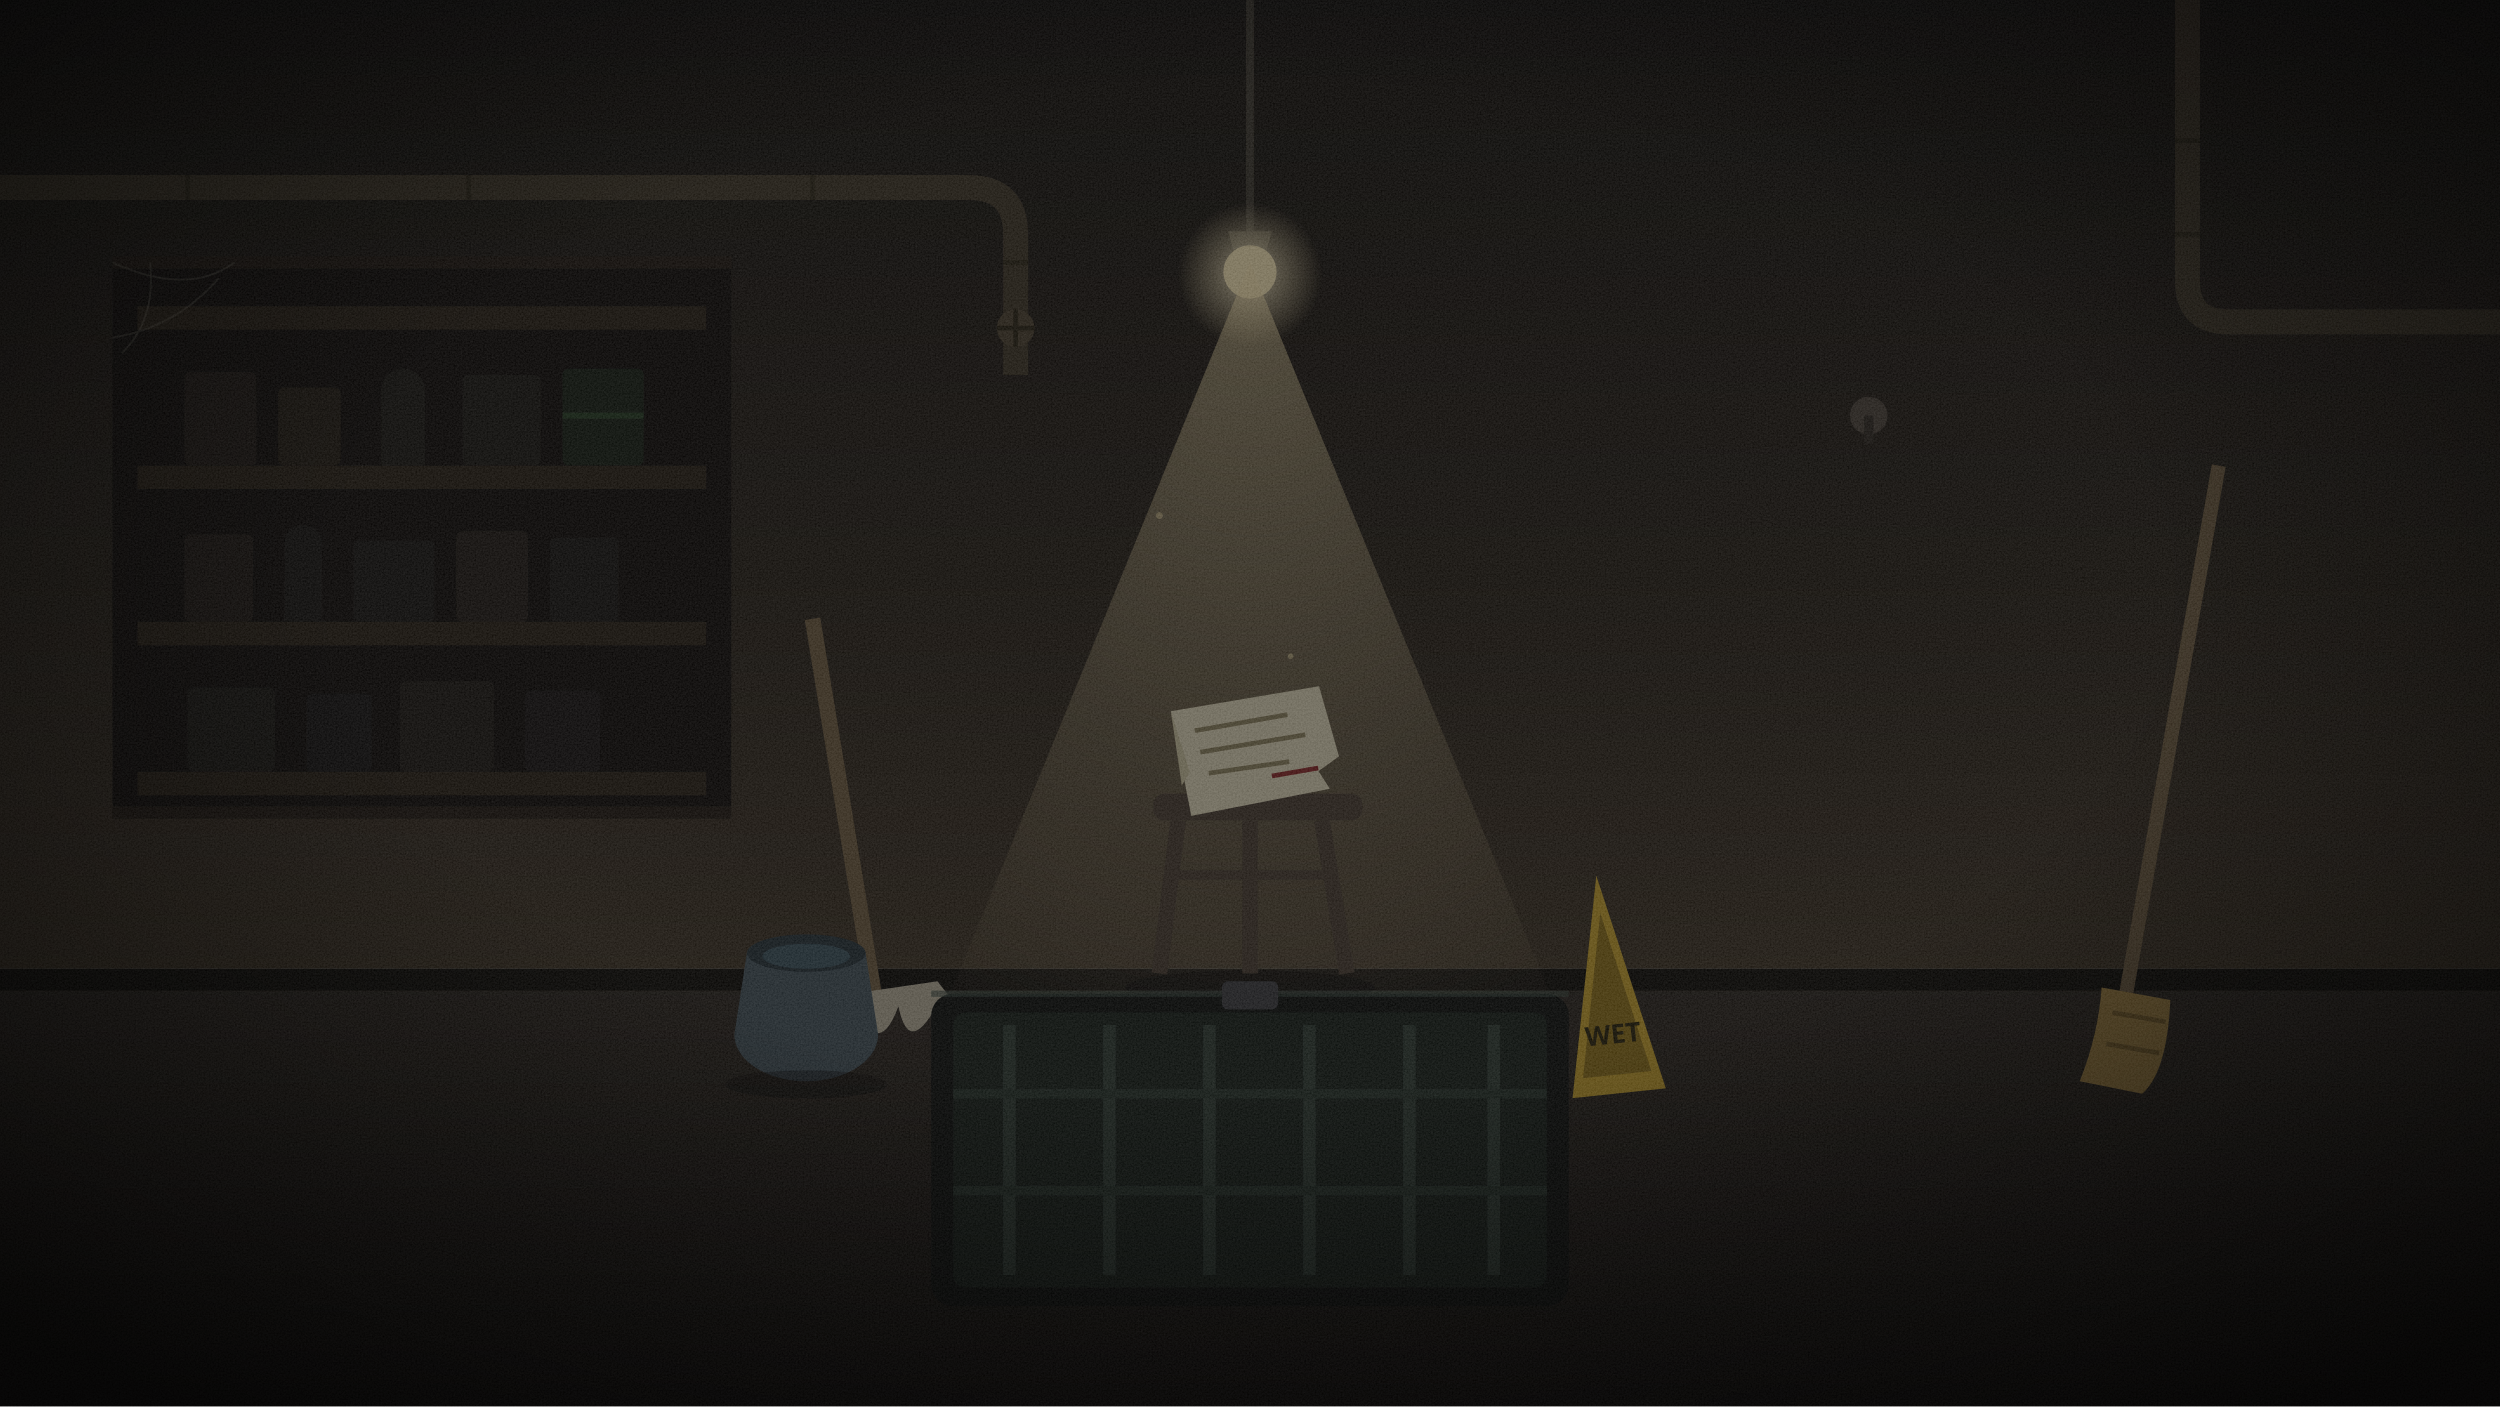
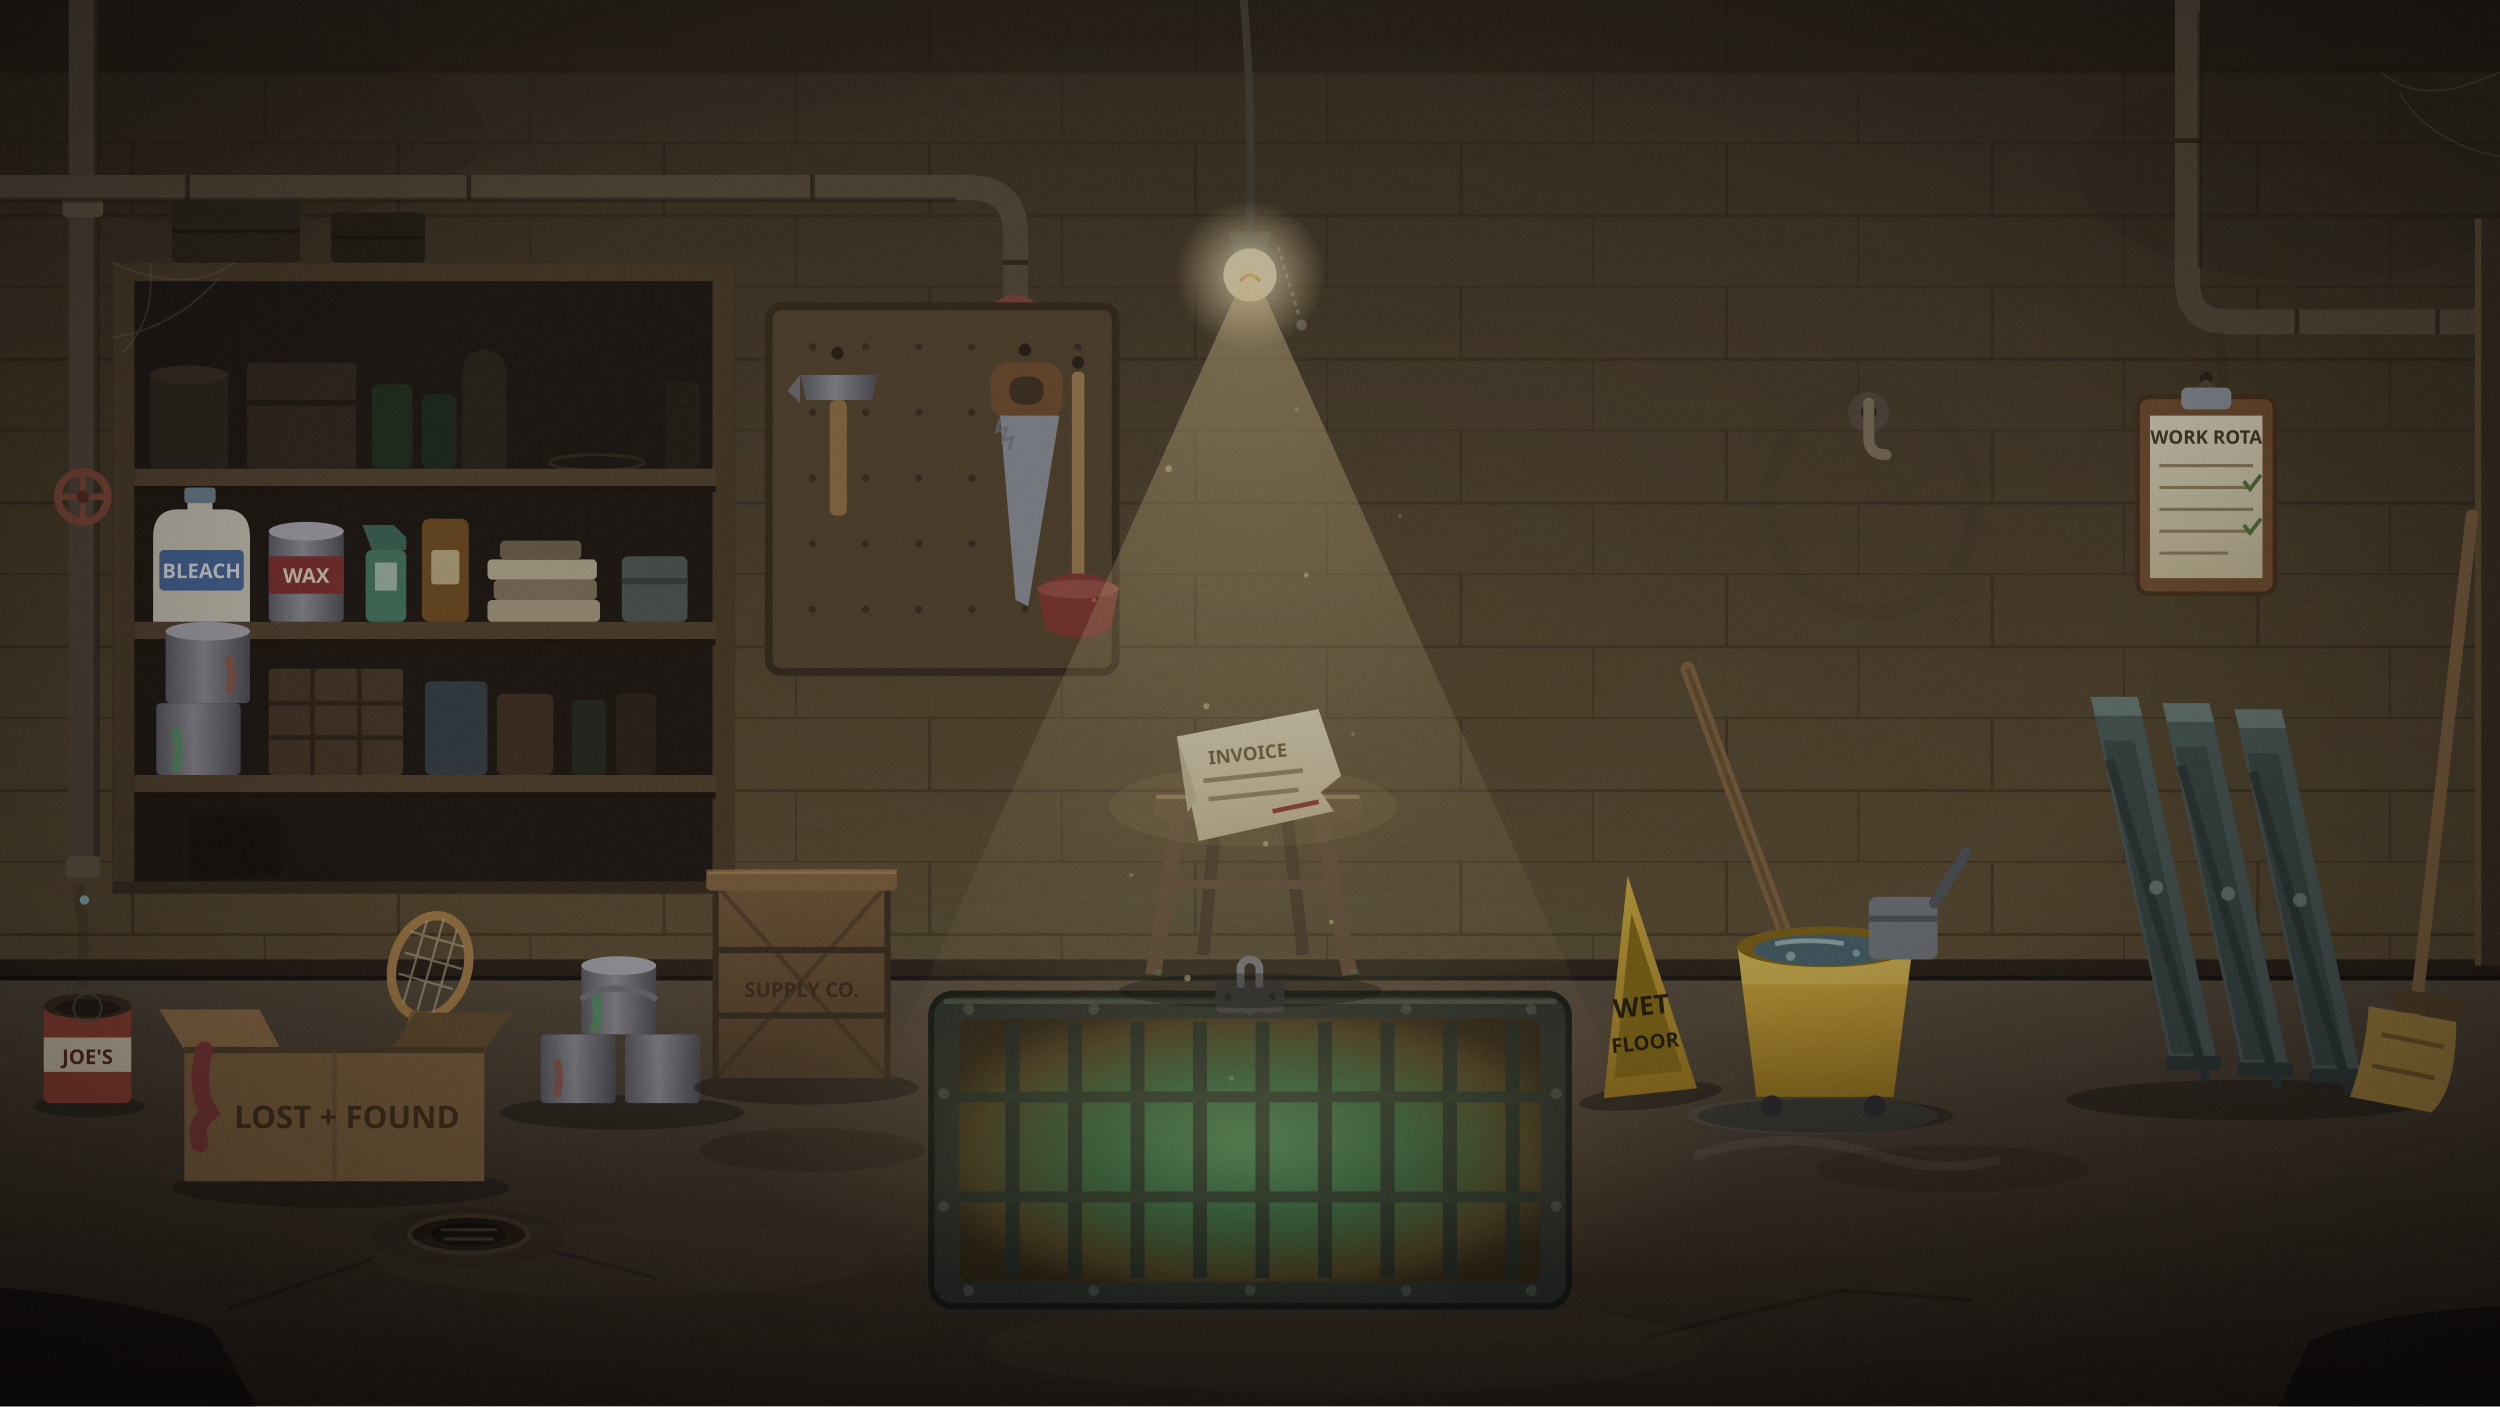
<svg xmlns="http://www.w3.org/2000/svg" width="1600" height="900" viewBox="0 0 1600 900">
  <defs>
-     <linearGradient id="cwall" x1="0" y1="0" x2="0" y2="1">
-       <stop offset="0%" stop-color="#100d0a" />
-       <stop offset="60%" stop-color="#241d15" />
-       <stop offset="100%" stop-color="#3b3022" />
-     </linearGradient>
-     <linearGradient id="cfloor" x1="0" y1="0" x2="0" y2="1">
-       <stop offset="0%" stop-color="#2b241d" />
-       <stop offset="100%" stop-color="#0f0b08" />
-     </linearGradient>
-     <radialGradient id="bulbglow" cx="50%" cy="0%" r="75%">
-       <stop offset="0%" stop-color="#ffe9b0" stop-opacity="0.55" />
-       <stop offset="100%" stop-color="#ffe9b0" stop-opacity="0" />
-     </radialGradient>
-     <radialGradient id="bulbcore" cx="50%" cy="50%" r="50%">
+     <linearGradient id="jcwall" x1="0" y1="0" x2="0" y2="1">
+       <stop offset="0%" stop-color="#2e251b" />
+       <stop offset="55%" stop-color="#453723" />
+       <stop offset="100%" stop-color="#5b4a2f" />
+     </linearGradient>
+     <linearGradient id="jcfloor" x1="0" y1="0" x2="0" y2="1">
+       <stop offset="0%" stop-color="#57493a" />
+       <stop offset="55%" stop-color="#382d21" />
+       <stop offset="100%" stop-color="#211913" />
+     </linearGradient>
+     <radialGradient id="jcamb" cx="50%" cy="40%" r="65%">
+       <stop offset="0%" stop-color="#ffdf9e" stop-opacity="0.12" />
+       <stop offset="100%" stop-color="#ffdf9e" stop-opacity="0" />
+     </radialGradient>
+     <radialGradient id="jccone" cx="50%" cy="0%" r="80%">
+       <stop offset="0%" stop-color="#ffe6a8" stop-opacity="0.5" />
+       <stop offset="55%" stop-color="#ffe6a8" stop-opacity="0.16" />
+       <stop offset="100%" stop-color="#ffe6a8" stop-opacity="0" />
+     </radialGradient>
+     <radialGradient id="jcbulbcore" cx="50%" cy="50%" r="50%">
      <stop offset="0%" stop-color="#fff3cf" stop-opacity="0.95" />
      <stop offset="100%" stop-color="#ffe9b0" stop-opacity="0" />
    </radialGradient>
-     <radialGradient id="vign3" cx="50%" cy="42%" r="72%">
-       <stop offset="50%" stop-color="#000" stop-opacity="0" />
-       <stop offset="100%" stop-color="#000" stop-opacity="0.7" />
-     </radialGradient>
-     <filter id="grain3">
+     <radialGradient id="jcpool" cx="50%" cy="50%" r="50%">
+       <stop offset="0%" stop-color="#ffd98a" stop-opacity="0.22" />
+       <stop offset="100%" stop-color="#ffd98a" stop-opacity="0" />
+     </radialGradient>
+     <radialGradient id="jcseep" cx="50%" cy="50%" r="60%">
+       <stop offset="0%" stop-color="#5ec87c" />
+       <stop offset="45%" stop-color="#3d8f52" />
+       <stop offset="80%" stop-color="#6a5424" />
+       <stop offset="100%" stop-color="#3a2c14" />
+     </radialGradient>
+     <radialGradient id="jcgglow" cx="50%" cy="50%" r="55%">
+       <stop offset="0%" stop-color="#4ade80" stop-opacity="0.16" />
+       <stop offset="100%" stop-color="#4ade80" stop-opacity="0" />
+     </radialGradient>
+     <radialGradient id="jcvig" cx="50%" cy="42%" r="74%">
+       <stop offset="48%" stop-color="#000" stop-opacity="0" />
+       <stop offset="100%" stop-color="#000" stop-opacity="0.42" />
+     </radialGradient>
+     <linearGradient id="jcmetal" x1="0" y1="0" x2="1" y2="0">
+       <stop offset="0%" stop-color="#63636b" />
+       <stop offset="45%" stop-color="#9d9da6" />
+       <stop offset="100%" stop-color="#54545b" />
+     </linearGradient>
+     <linearGradient id="jcwood" x1="0" y1="0" x2="0" y2="1">
+       <stop offset="0%" stop-color="#7d5f3a" />
+       <stop offset="100%" stop-color="#57412a" />
+     </linearGradient>
+     <linearGradient id="jcyel" x1="0" y1="0" x2="0" y2="1">
+       <stop offset="0%" stop-color="#e5bc42" />
+       <stop offset="100%" stop-color="#a67e1e" />
+     </linearGradient>
+     <linearGradient id="jcpaper" x1="0" y1="0" x2="0" y2="1">
+       <stop offset="0%" stop-color="#f4ecd2" />
+       <stop offset="100%" stop-color="#d8cba4" />
+     </linearGradient>
+     <pattern id="jcpeg" width="34" height="42" patternUnits="userSpaceOnUse">
+       <circle cx="10" cy="12" r="2.4" fill="#2c2115" />
+     </pattern>
+     <pattern id="jcblock" width="170" height="92" patternUnits="userSpaceOnUse">
+       <path d="M0 46 H170 M0 92 H170 M85 0 V46 M170 46 V92" stroke="#191007" stroke-width="2" fill="none" />
+     </pattern>
+     <g id="jcchair">
+       <path d="M0 0 l30 0 l52 238 l-30 0 Z" fill="#4e605d" />
+       <path d="M8 28 l20 0 l44 200 l-20 0 Z" fill="#3c4c4a" />
+       <path d="M12 40 L74 246" stroke="#2e3b39" stroke-width="6" />
+       <rect x="48" y="230" width="36" height="9" rx="3" fill="#2e3b39" />
+       <circle cx="42" cy="122" r="4.5" fill="#71847f" />
+       <path d="M0 0 l30 0 l3 12 l-30 0 Z" fill="#71847f" />
+     </g>
+     <filter id="jcgrain">
      <feTurbulence type="fractalNoise" baseFrequency="0.9" numOctaves="2" stitchTiles="stitch" />
      <feColorMatrix type="saturate" values="0" />
      <feComponentTransfer>
-         <feFuncA type="linear" slope="0.06" />
+         <feFuncA type="linear" slope="0.05" />
      </feComponentTransfer>
      <feComposite operator="over" in2="SourceGraphic" />
    </filter>
  </defs>
-   <rect width="1600" height="620" fill="url(#cwall)" />
-   <rect y="620" width="1600" height="280" fill="url(#cfloor)" />
-   <path d="M0 620 H1600 V634 H0 Z" fill="#090603" />
-   <g stroke="#3f3526" stroke-width="16" fill="none" opacity="0.9">
+   <rect width="1600" height="620" fill="url(#jcwall)" />
+   <rect width="1600" height="620" fill="url(#jcblock)" opacity="0.4" />
+   <rect width="1600" height="46" fill="#1a130c" opacity="0.6" />
+   <ellipse cx="140" cy="84" rx="170" ry="60" fill="#120c06" opacity="0.16" />
+   <ellipse cx="1480" cy="110" rx="150" ry="70" fill="#120c06" opacity="0.14" />
+   <rect y="620" width="1600" height="280" fill="url(#jcfloor)" />
+   <rect y="614" width="1600" height="12" fill="#221810" />
+   <path d="M0 626 H1600" stroke="#0c0805" stroke-width="3" />
+   <rect width="1600" height="900" fill="url(#jcamb)" />
+   <ellipse cx="300" cy="792" rx="62" ry="19" fill="#171009" opacity="0.22" />
+   <ellipse cx="300" cy="790" rx="38" ry="12" fill="#1c140c" stroke="#43382a" stroke-width="3" />
+   <ellipse cx="300" cy="790" rx="24" ry="7.5" fill="#0c0805" />
+   <path d="M282 787 h36 M284 793 h32" stroke="#43382a" stroke-width="2" />
+   <path d="M238 806 L146 838 M352 800 L420 818 M1052 856 L1178 826 L1262 832" stroke="#14100a" stroke-width="2.5" opacity="0.5" fill="none" />
+   <ellipse cx="520" cy="736" rx="72" ry="14" fill="#120c06" opacity="0.25" />
+   <ellipse cx="1250" cy="748" rx="88" ry="15" fill="#120c06" opacity="0.2" />
+   <ellipse cx="860" cy="862" rx="230" ry="30" fill="#8a7a5c" opacity="0.07" />
+   <ellipse cx="400" cy="806" rx="160" ry="24" fill="#8a7a5c" opacity="0.06" />
+   <path d="M53 0 V548" stroke="#55483a" stroke-width="18" />
+   <path d="M62 0 V548" stroke="#2c2214" stroke-width="4" opacity="0.6" />
+   <rect x="40" y="126" width="26" height="13" rx="3" fill="#6a5b48" />
+   <rect x="42" y="548" width="22" height="14" rx="3" fill="#6a5b48" />
+   <circle cx="53" cy="318" r="16" fill="none" stroke="#8a4a3a" stroke-width="5" />
+   <path d="M37 318 h32 M53 302 v32" stroke="#8a4a3a" stroke-width="4" />
+   <circle cx="53" cy="318" r="4" fill="#5c2c22" />
+   <path d="M50 566 q6 40 2 66" stroke="#1f1409" stroke-width="7" opacity="0.18" fill="none" />
+   <circle cx="54" cy="576" r="3" fill="#9fd4e8" opacity="0.85">
+     <animate attributeName="cy" values="576;636;636" dur="1.7s" repeatCount="indefinite" />
+     <animate attributeName="opacity" values="0;0.85;0" dur="1.7s" repeatCount="indefinite" />
+   </circle>
+   <ellipse cx="57" cy="708" rx="36" ry="7" fill="#000" opacity="0.35" />
+   <rect x="28" y="644" width="56" height="62" rx="4" fill="#a04434" />
+   <rect x="28" y="664" width="56" height="22" fill="#e8dcc0" />
+   <text x="56" y="681" font-family="Trebuchet MS" font-size="13" font-weight="bold" fill="#5c2a1e" text-anchor="middle">JOE'S</text>
+   <ellipse cx="56" cy="644" rx="28" ry="8" fill="#3a2a1c" />
+   <ellipse cx="56" cy="645" rx="21" ry="5.5" fill="#241812" />
+   <circle cx="56" cy="645" r="9" fill="none" stroke="#4a5a52" stroke-width="1.5" opacity="0.7" />
+   <g stroke="#5c4e3c" stroke-width="16" fill="none">
    <path d="M0 120 H620 q30 0 30 30 V240" />
    <path d="M1400 0 V180 q0 26 26 26 H1600" />
  </g>
-   <g stroke="#26200f" stroke-width="3" fill="none" opacity="0.8">
-     <path d="M120 112 v16 M300 112 v16 M520 112 v16 M642 168 h16 M1392 90 h16 M1392 150 h16" />
-   </g>
-   <circle cx="650" cy="210" r="12" fill="#4a3f2c" />
-   <path d="M638 210 h24 M650 198 v24" stroke="#26200f" stroke-width="3" />
-   <path d="M800 0 V148" stroke="#3a352c" stroke-width="5" />
-   <path d="M786 148 h28 l-4 14 h-20 Z" fill="#4a4436" />
-   <circle cx="800" cy="176" r="46" fill="url(#bulbcore)" />
-   <circle cx="800" cy="174" r="17" fill="#ffedbb" />
-   <path d="M800 168 L500 900 L1100 900 Z" fill="url(#bulbglow)" />
-   <g fill="#ffe9b0" opacity="0.5">
-     <circle cx="742" cy="330" r="2.2" />
-     <circle cx="826" cy="420" r="1.8" />
-     <circle cx="778" cy="520" r="2" />
-     <circle cx="860" cy="610" r="1.7" />
-     <circle cx="742" cy="680" r="2.1" />
-   </g>
-   <rect x="72" y="168" width="396" height="352" rx="6" fill="#0a0705" />
-   <path d="M72 168 h396 M72 520 h396" stroke="#1c150d" stroke-width="8" />
-   <g fill="#261d12">
-     <rect x="88" y="196" width="364" height="15" />
-     <rect x="88" y="298" width="364" height="15" />
-     <rect x="88" y="398" width="364" height="15" />
-     <rect x="88" y="494" width="364" height="15" />
-   </g>
-   <g opacity="0.85">
-     <rect x="118" y="238" width="46" height="60" rx="4" fill="#1e1810" />
-     <rect x="178" y="248" width="40" height="50" rx="4" fill="#231b10" />
-     <path d="M244 250 a14 14 0 0 1 28 0 v48 h-28 Z" fill="#191510" />
-     <rect x="296" y="240" width="50" height="58" rx="4" fill="#1a1611" />
-     <rect x="360" y="236" width="52" height="62" rx="4" fill="#141d12" />
-     <path d="M360 266 h52" stroke="#3f6e3a" stroke-width="4" opacity="0.45" />
-     <rect x="118" y="342" width="44" height="56" rx="4" fill="#1e1810" />
-     <path d="M182 348 a12 12 0 0 1 24 0 v50 h-24 Z" fill="#161310" />
-     <rect x="226" y="346" width="52" height="52" rx="4" fill="#171310" />
-     <rect x="292" y="340" width="46" height="58" rx="4" fill="#201a13" />
-     <rect x="352" y="344" width="44" height="54" rx="4" fill="#181410" />
-     <rect x="120" y="440" width="56" height="54" rx="4" fill="#1a1512" />
-     <rect x="196" y="444" width="42" height="50" rx="4" fill="#141110" />
-     <rect x="256" y="436" width="60" height="58" rx="4" fill="#1c1712" />
-     <rect x="336" y="442" width="48" height="52" rx="4" fill="#151210" />
-   </g>
-   <g stroke="#8f8a7c" stroke-width="1.2" opacity="0.3" fill="none">
-     <path d="M72 168 Q120 190 150 168 M72 216 Q112 210 140 178" />
-     <path d="M96 168 Q100 205 78 226" />
-   </g>
-   <path d="M520 396 L560 640" stroke="#6e5a3d" stroke-width="10" />
-   <path d="M545 636 q16 46 30 8 q6 30 22 4 q8 26 20 2 L600 628 Z" fill="#b8b09a" />
-   <path d="M470 662 a46 30 0 0 0 92 0 l-8 -52 h-76 Z" fill="#42525c" />
-   <ellipse cx="516" cy="610" rx="38" ry="12" fill="#243038" />
-   <ellipse cx="516" cy="612" rx="28" ry="8" fill="#39525e" />
-   <ellipse cx="516" cy="694" rx="52" ry="9" fill="#000" opacity="0.4" />
-   <g transform="rotate(-6 1030 640)">
-     <path d="M1000 700 L1030 560 L1060 700 Z" fill="#c9a227" />
-     <path d="M1008 688 L1030 584 L1052 688 Z" fill="#8f6f14" />
-     <text x="1030" y="668" font-family="Trebuchet MS" font-size="17" font-weight="bold" fill="#241c04" text-anchor="middle" transform="rotate(0)">WET</text>
-   </g>
-   <circle cx="1196" cy="266" r="12" fill="#4a4038" />
-   <path d="M1196 266 v18" stroke="#2c251e" stroke-width="6" />
-   <ellipse cx="800" cy="632" rx="80" ry="11" fill="#000" opacity="0.4" />
-   <rect x="738" y="508" width="134" height="17" rx="7" fill="#463a2e" />
-   <path d="M754 525 l-12 98 M846 525 l16 98 M800 525 v98" stroke="#463a2e" stroke-width="10" />
-   <path d="M746 560 h108" stroke="#463a2e" stroke-width="6" />
-   <g transform="rotate(-6 800 478)">
-     <path d="M752 450 l96 -6 l8 46 l-14 8 l6 12 l-90 8 Z" fill="#e5dcbc" />
-     <path d="M752 450 l8 40 l-6 8" fill="#cfc5a0" />
-     <path d="M766 464 l60 -4 M768 478 l68 -4 M772 492 l52 -2" stroke="#8f825e" stroke-width="3" />
-     <path d="M812 498 l30 -2" stroke="#8c2424" stroke-width="3" />
-   </g>
-   <path d="M1420 298 L1360 640" stroke="#6e5a3d" stroke-width="9" />
-   <path d="M1345 632 l44 8 q-2 46 -18 60 l-40 -8 q12 -30 14 -60" fill="#a8853f" />
-   <path d="M1352 648 l34 6 M1348 668 l34 6" stroke="#7c5f26" stroke-width="3" />
-   <rect x="596" y="636" width="408" height="200" rx="14" fill="#080b09" />
-   <rect x="610" y="648" width="380" height="176" rx="8" fill="#141c16" />
-   <g stroke="#2c3a31" stroke-width="8">
-     <path d="M646 656 v160 M710 656 v160 M774 656 v160 M838 656 v160 M902 656 v160 M956 656 v160" />
-   </g>
-   <path d="M610 700 h380 M610 762 h380" stroke="#243029" stroke-width="6" />
-   <path d="M596 636 h408" stroke="#39493f" stroke-width="4" opacity="0.6" />
-   <rect x="782" y="628" width="36" height="18" rx="4" fill="#39393f" />
-   <rect width="1600" height="900" filter="url(#grain3)" opacity="0.55" />
-   <rect width="1600" height="900" fill="url(#vign3)" />
+   <g stroke="#2c2214" stroke-width="3" fill="none" opacity="0.8">
+     <path d="M120 112 v16 M300 112 v16 M520 112 v16 M642 168 h16 M1392 90 h16 M1470 198 v16 M1560 198 v16" />
+   </g>
+   <path d="M0 128 H612 M1408 8 V172" stroke="#241b0f" stroke-width="3" opacity="0.55" fill="none" />
+   <rect x="636" y="240" width="28" height="14" rx="3" fill="#6a5b48" />
+   <circle cx="650" cy="206" r="15" fill="none" stroke="#8a4a3a" stroke-width="5" />
+   <path d="M635 206 h30 M650 191 v30" stroke="#8a4a3a" stroke-width="4" />
+   <circle cx="650" cy="206" r="4" fill="#5c2c22" />
+   <path d="M648 258 q4 60 -2 116" stroke="#1f1409" stroke-width="8" opacity="0.16" fill="none" />
+   <path d="M1420 212 q6 46 2 88" stroke="#1f1409" stroke-width="7" opacity="0.14" fill="none" />
+   <rect x="492" y="196" width="222" height="234" rx="8" fill="#5c4930" stroke="#3a2c1c" stroke-width="5" />
+   <rect x="498" y="202" width="210" height="222" rx="6" fill="url(#jcpeg)" opacity="0.6" />
+   <circle cx="536" cy="226" r="4" fill="#2c2115" />
+   <path d="M512 240 h50 l-4 16 h-42 Z" fill="url(#jcmetal)" />
+   <path d="M512 240 l-8 10 8 8" fill="#7a7a82" />
+   <rect x="531" y="256" width="11" height="74" rx="4" fill="#a07c48" />
+   <circle cx="656" cy="224" r="4" fill="#2c2115" />
+   <rect x="634" y="232" width="46" height="36" rx="11" fill="#7a5230" />
+   <rect x="646" y="241" width="22" height="18" rx="8" fill="#463424" />
+   <path d="M640 266 h38 l-20 122 l-8 -4 Z" fill="#9aa0a8" />
+   <path d="M640 268 l-2 8 6 -2 -2 8 6 -2 -2 8" stroke="#7a7f86" stroke-width="2" fill="none" opacity="0.8" />
+   <circle cx="690" cy="232" r="4" fill="#2c2115" />
+   <rect x="686" y="238" width="8" height="140" rx="3" fill="#b08a5a" />
+   <path d="M664 376 q26 -18 52 0 l-5 26 q-21 12 -42 0 Z" fill="#8f3b34" />
+   <ellipse cx="690" cy="377" rx="26" ry="6" fill="#a8524a" />
+   <ellipse cx="1198" cy="322" rx="66" ry="70" fill="none" stroke="#1c150c" stroke-width="10" opacity="0.08" />
+   <circle cx="1196" cy="264" r="13" fill="#5a4c3e" />
+   <circle cx="1196" cy="264" r="5" fill="#2c231a" />
+   <path d="M1196 258 v22 q0 11 11 11" stroke="#8a7a64" stroke-width="7" fill="none" stroke-linecap="round" />
+   <circle cx="1412" cy="242" r="4" fill="#2c2115" />
+   <path d="M1412 244 l-14 14 M1412 244 l14 14" stroke="#5a4c38" stroke-width="3" />
+   <rect x="1368" y="254" width="88" height="126" rx="7" fill="#7a5230" stroke="#4a3018" stroke-width="3" />
+   <rect x="1376" y="266" width="72" height="104" fill="url(#jcpaper)" />
+   <rect x="1396" y="248" width="32" height="14" rx="4" fill="#9aa0a8" />
+   <text x="1412" y="284" font-family="Trebuchet MS" font-size="12" font-weight="bold" fill="#4a3a20" text-anchor="middle">WORK ROTA</text>
+   <g stroke="#9a8b66" stroke-width="2">
+     <path d="M1382 298 h60 M1382 312 h60 M1382 326 h60 M1382 340 h60 M1382 354 h44" />
+   </g>
+   <path d="M1436 308 l4 5 7 -9 M1436 336 l4 5 7 -9" stroke="#5a7a3e" stroke-width="2.5" fill="none" />
+   <rect x="1584" y="140" width="16" height="478" fill="#3a2f1f" />
+   <rect x="1584" y="140" width="4" height="478" fill="#d9a95f" opacity="0.3" />
+   <rect x="72" y="168" width="398" height="400" rx="6" fill="#1d160f" />
+   <rect x="72" y="168" width="398" height="12" fill="#4e3d28" />
+   <rect x="72" y="180" width="14" height="388" fill="#4e3d28" />
+   <rect x="456" y="180" width="14" height="388" fill="#4e3d28" />
+   <rect x="110" y="128" width="82" height="40" rx="3" fill="#2c2318" />
+   <rect x="212" y="136" width="60" height="32" rx="3" fill="#251d13" />
+   <path d="M110 148 h82 M212 152 h60" stroke="#180f08" stroke-width="2" opacity="0.7" />
+   <rect x="96" y="240" width="50" height="60" rx="4" fill="#2c231a" />
+   <ellipse cx="121" cy="240" rx="25" ry="6" fill="#3a2e20" />
+   <rect x="158" y="232" width="70" height="68" rx="3" fill="#33281c" />
+   <path d="M158 258 h70" stroke="#22190f" stroke-width="4" />
+   <rect x="238" y="246" width="26" height="54" rx="5" fill="#20301e" />
+   <rect x="270" y="252" width="22" height="48" rx="5" fill="#1c2a20" />
+   <path d="M296 238 a14 14 0 0 1 28 0 v62 h-28 Z" fill="#2a2417" />
+   <ellipse cx="382" cy="296" rx="30" ry="5" fill="none" stroke="#6a5b41" stroke-width="2" opacity="0.28" />
+   <rect x="426" y="244" width="22" height="56" rx="4" fill="#241d14" />
+   <rect x="86" y="300" width="372" height="13" fill="#5a4630" />
+   <path d="M86 313 h372" stroke="#1c130a" stroke-width="4" />
+   <path d="M98 344 q0 -18 16 -18 h6 v-8 h16 v8 h8 q16 0 16 18 v54 h-62 Z" fill="#ded8c8" />
+   <rect x="118" y="312" width="20" height="10" rx="2" fill="#7a8ea0" />
+   <rect x="102" y="352" width="54" height="26" rx="3" fill="#4a6ea8" />
+   <text x="129" y="370" font-family="Trebuchet MS" font-size="13" font-weight="bold" fill="#f2f4f8" text-anchor="middle">BLEACH</text>
+   <rect x="172" y="340" width="48" height="58" rx="3" fill="url(#jcmetal)" />
+   <ellipse cx="196" cy="340" rx="24" ry="6" fill="#b8b8c0" />
+   <rect x="172" y="356" width="48" height="24" fill="#8a2f2f" />
+   <text x="196" y="373" font-family="Trebuchet MS" font-size="13" font-weight="bold" fill="#f4e6d0" text-anchor="middle">WAX</text>
+   <path d="M232 336 h20 l8 8 v8 h-22 Z" fill="#3f6e5a" />
+   <rect x="234" y="352" width="26" height="46" rx="4" fill="#4a8068" />
+   <path d="M240 360 h14 v18 h-14 Z" fill="#d8e4dc" opacity="0.7" />
+   <rect x="270" y="332" width="30" height="66" rx="5" fill="#7a5222" />
+   <rect x="276" y="352" width="18" height="22" rx="2" fill="#cbb98a" />
+   <g>
+     <rect x="312" y="384" width="72" height="14" rx="3" fill="#b9a98c" />
+     <rect x="316" y="371" width="66" height="13" rx="3" fill="#8f7f66" />
+     <rect x="312" y="358" width="70" height="13" rx="3" fill="#c9bda0" />
+     <rect x="320" y="346" width="52" height="12" rx="3" fill="#7a6a52" />
+   </g>
+   <rect x="398" y="356" width="42" height="42" rx="4" fill="#556058" />
+   <path d="M398 372 h42" stroke="#3c4640" stroke-width="4" />
+   <rect x="86" y="398" width="372" height="13" fill="#5a4630" />
+   <path d="M86 411 h372" stroke="#1c130a" stroke-width="4" />
+   <rect x="100" y="450" width="54" height="46" rx="3" fill="url(#jcmetal)" />
+   <rect x="106" y="404" width="54" height="46" rx="3" fill="url(#jcmetal)" />
+   <ellipse cx="133" cy="404" rx="27" ry="6" fill="#b8b8c0" />
+   <path d="M112 466 q4 16 0 28" stroke="#5aa06a" stroke-width="6" fill="none" opacity="0.8" />
+   <path d="M146 420 q4 14 0 24" stroke="#a05a4a" stroke-width="5" fill="none" opacity="0.8" />
+   <rect x="172" y="428" width="86" height="68" rx="3" fill="#4a3826" />
+   <path d="M172 450 h86 M172 472 h86 M200 428 v68 M230 428 v68" stroke="#312416" stroke-width="3" />
+   <rect x="272" y="436" width="40" height="60" rx="4" fill="#37424a" />
+   <rect x="318" y="444" width="36" height="52" rx="4" fill="#443122" />
+   <rect x="366" y="448" width="22" height="48" rx="4" fill="#242a20" />
+   <rect x="394" y="444" width="26" height="52" rx="4" fill="#2c2118" />
+   <rect x="86" y="496" width="372" height="13" fill="#5a4630" />
+   <path d="M86 509 h372" stroke="#1c130a" stroke-width="4" />
+   <rect x="120" y="522" width="60" height="40" rx="3" fill="#171008" />
+   <path d="M72 568 h398" stroke="#3a2c1c" stroke-width="8" />
+   <ellipse cx="218" cy="760" rx="108" ry="13" fill="#000" opacity="0.35" />
+   <g transform="rotate(16 272 630)">
+     <ellipse cx="272" cy="618" rx="24" ry="33" fill="none" stroke="#b98a4e" stroke-width="6" />
+     <path d="M254 600 h36 M254 614 h38 M254 628 h36 M262 590 v56 M272 586 v62 M282 590 v56" stroke="#d8cba4" stroke-width="1.5" opacity="0.6" />
+     <path d="M272 651 v34" stroke="#8a6636" stroke-width="8" stroke-linecap="round" />
+   </g>
+   <path d="M118 672 h192 v84 h-192 Z" fill="#8a6a42" />
+   <path d="M118 672 l-16 -26 h64 l14 26 Z" fill="#a0794b" />
+   <path d="M310 672 l18 -24 h-62 l-16 24 Z" fill="#6e522f" />
+   <path d="M118 672 h192" stroke="#57412a" stroke-width="4" />
+   <path d="M214 672 v84" stroke="#6e5334" stroke-width="3" opacity="0.6" />
+   <text x="222" y="722" font-family="Trebuchet MS" font-size="20" font-weight="bold" fill="#463218" text-anchor="middle">LOST + FOUND</text>
+   <path d="M131 672 q-7 24 3 40 q-10 8 -6 20" stroke="#8f3b3b" stroke-width="11" fill="none" stroke-linecap="round" />
+   <ellipse cx="398" cy="712" rx="78" ry="11" fill="#000" opacity="0.35" />
+   <rect x="346" y="662" width="48" height="44" rx="3" fill="url(#jcmetal)" />
+   <rect x="400" y="662" width="48" height="44" rx="3" fill="url(#jcmetal)" />
+   <rect x="372" y="618" width="48" height="44" rx="3" fill="url(#jcmetal)" />
+   <ellipse cx="396" cy="618" rx="24" ry="6" fill="#b8b8c0" />
+   <path d="M380 634 q5 14 0 26" stroke="#5aa06a" stroke-width="6" fill="none" opacity="0.85" />
+   <path d="M356 678 q4 12 0 24" stroke="#a05a4a" stroke-width="5" fill="none" opacity="0.8" />
+   <path d="M372 640 a26 12 0 0 1 48 0" stroke="#7a7f86" stroke-width="4" fill="none" />
+   <ellipse cx="516" cy="696" rx="72" ry="11" fill="#000" opacity="0.35" />
+   <rect x="458" y="566" width="110" height="124" fill="url(#jcwood)" />
+   <path d="M458 566 v124 M568 566 v124 M458 608 h110 M458 650 h110" stroke="#3f2f1c" stroke-width="4" />
+   <path d="M458 566 l110 124 M568 566 l-110 124" stroke="#3f2f1c" stroke-width="3" opacity="0.5" />
+   <rect x="452" y="558" width="122" height="12" rx="3" fill="#8a6a42" />
+   <path d="M452 558 h122" stroke="#d9b06a" stroke-width="3" opacity="0.5" />
+   <text x="513" y="638" font-family="Trebuchet MS" font-size="13" font-weight="bold" fill="#3a2a18" text-anchor="middle" opacity="0.85">SUPPLY CO.</text>
+   <rect x="596" y="636" width="408" height="200" rx="14" fill="#262b26" />
+   <rect x="596" y="636" width="408" height="200" rx="14" fill="none" stroke="#0e120e" stroke-width="4" />
+   <path d="M604 641 H996" stroke="#6a7a5e" stroke-width="3" opacity="0.5" />
+   <rect x="614" y="652" width="372" height="168" rx="6" fill="url(#jcseep)" />
+   <rect x="614" y="652" width="372" height="168" rx="6" fill="#000" opacity="0.3" />
+   <g stroke="#1c231d" stroke-width="9">
+     <path d="M648 654 v164 M688 654 v164 M728 654 v164 M768 654 v164 M808 654 v164 M848 654 v164 M888 654 v164 M928 654 v164 M968 654 v164" />
+   </g>
+   <path d="M614 702 h372 M614 766 h372" stroke="#202a22" stroke-width="7" />
+   <g fill="#454c42">
+     <circle cx="620" cy="646" r="3.5" />
+     <circle cx="700" cy="646" r="3.5" />
+     <circle cx="800" cy="646" r="3.5" />
+     <circle cx="900" cy="646" r="3.5" />
+     <circle cx="980" cy="646" r="3.5" />
+     <circle cx="620" cy="826" r="3.5" />
+     <circle cx="700" cy="826" r="3.5" />
+     <circle cx="800" cy="826" r="3.5" />
+     <circle cx="900" cy="826" r="3.5" />
+     <circle cx="980" cy="826" r="3.5" />
+     <circle cx="604" cy="700" r="3.5" />
+     <circle cx="604" cy="772" r="3.5" />
+     <circle cx="996" cy="700" r="3.5" />
+     <circle cx="996" cy="772" r="3.5" />
+   </g>
+   <ellipse cx="800" cy="736" rx="200" ry="92" fill="url(#jcgglow)" />
+   <ellipse cx="800" cy="600" rx="240" ry="30" fill="#3f9e63" opacity="0.05" />
+   <rect x="778" y="628" width="44" height="20" rx="4" fill="#43434b" />
+   <circle cx="786" cy="638" r="2.5" fill="#26262c" />
+   <circle cx="814" cy="638" r="2.5" fill="#26262c" />
+   <path d="M794 632 v-12 a6 6 0 0 1 12 0 v12" stroke="#8a8a92" stroke-width="5" fill="none" />
+   <ellipse cx="800" cy="724" rx="330" ry="120" fill="url(#jcpool)" />
+   <ellipse cx="800" cy="634" rx="84" ry="11" fill="#000" opacity="0.35" />
+   <path d="M754 525 l-16 99 M846 525 l18 99" stroke="#6b543c" stroke-width="10" />
+   <path d="M778 525 l-8 86 M824 525 l10 86" stroke="#4e3d2b" stroke-width="8" />
+   <path d="M744 566 h112" stroke="#6b543c" stroke-width="6" />
+   <rect x="738" y="508" width="134" height="17" rx="7" fill="#6b543c" />
+   <path d="M740 510 h130" stroke="#e8c37f" stroke-width="2.5" opacity="0.5" />
+   <path d="M738 622 h6 M864 622 h6" stroke="#4ade80" stroke-width="3" opacity="0.18" />
+   <g transform="rotate(-6 806 496)">
+     <path d="M756 466 l92 -8 l10 44 l-14 9 l7 13 l-88 10 Z" fill="url(#jcpaper)" />
+     <path d="M756 466 l9 40 l-7 9" fill="#cfc5a0" />
+     <text x="800" y="486" font-family="Trebuchet MS" font-size="12" font-weight="bold" fill="#6a5c3a" text-anchor="middle">INVOICE</text>
+     <path d="M770 496 h64 M772 508 h58" stroke="#8f825e" stroke-width="3" />
+     <path d="M812 520 l30 -3" stroke="#8c2424" stroke-width="3" />
+   </g>
+   <ellipse cx="802" cy="516" rx="92" ry="26" fill="#ffdf9e" opacity="0.1" />
+   <g transform="rotate(-6 1050 640)">
+     <ellipse cx="1050" cy="702" rx="46" ry="8" fill="#000" opacity="0.35" />
+     <path d="M1020 700 L1050 560 L1080 700 Z" fill="url(#jcyel)" />
+     <path d="M1028 688 L1050 584 L1072 688 Z" fill="#8f6f14" />
+     <text x="1050" y="650" font-family="Trebuchet MS" font-size="17" font-weight="bold" fill="#241c04" text-anchor="middle">WET</text>
+     <text x="1050" y="672" font-family="Trebuchet MS" font-size="13" font-weight="bold" fill="#241c04" text-anchor="middle">FLOOR</text>
+   </g>
+   <ellipse cx="1168" cy="714" rx="82" ry="11" fill="#000" opacity="0.35" />
+   <ellipse cx="1160" cy="714" rx="80" ry="12" fill="#6a94a0" opacity="0.16" />
+   <path d="M1084 740 q60 -20 120 0 q40 12 76 2" stroke="#cfe0da" stroke-width="6" fill="none" opacity="0.09" />
+   <path d="M1150 618 L1080 428" stroke="#8a6a42" stroke-width="9" stroke-linecap="round" />
+   <path d="M1150 618 L1080 428" stroke="#5c4526" stroke-width="3" opacity="0.6" />
+   <path d="M1112 606 L1224 606 L1212 702 L1124 702 Z" fill="url(#jcyel)" />
+   <path d="M1112 606 L1224 606 L1221 630 L1115 630 Z" fill="#f0cf6a" opacity="0.5" />
+   <ellipse cx="1168" cy="606" rx="56" ry="13" fill="#8a6a14" />
+   <ellipse cx="1168" cy="608" rx="46" ry="10" fill="#4a6a72" />
+   <path d="M1136 604 a34 8 0 0 1 44 0" stroke="#dff0ea" stroke-width="3" fill="none" opacity="0.6" />
+   <circle cx="1146" cy="612" r="3" fill="#dff0ea" opacity="0.5" />
+   <circle cx="1188" cy="610" r="2.4" fill="#dff0ea" opacity="0.45" />
+   <rect x="1196" y="574" width="44" height="40" rx="5" fill="#7a7f86" />
+   <path d="M1196 588 h44" stroke="#54585e" stroke-width="4" />
+   <path d="M1238 578 L1258 546" stroke="#54585e" stroke-width="7" stroke-linecap="round" />
+   <circle cx="1134" cy="708" r="7" fill="#2c2c30" />
+   <circle cx="1200" cy="708" r="7" fill="#2c2c30" />
+   <ellipse cx="1440" cy="704" rx="118" ry="13" fill="#000" opacity="0.35" />
+   <use href="#jcchair" x="1338" y="446" />
+   <use href="#jcchair" x="1384" y="450" />
+   <use href="#jcchair" x="1430" y="454" />
+   <path d="M1582 330 L1546 648" stroke="#8a6a42" stroke-width="8" stroke-linecap="round" />
+   <rect x="1532" y="636" width="44" height="14" rx="4" transform="rotate(10 1554 643)" fill="#5c4526" />
+   <path d="M1516 644 l56 10 q0 44 -16 58 l-52 -10 q10 -28 12 -58 Z" fill="#b08a3f" />
+   <path d="M1524 662 l40 8 M1518 682 l40 8" stroke="#7c5f26" stroke-width="3" />
+   <g stroke="#8f8a7c" stroke-width="1.2" opacity="0.28" fill="none">
+     <path d="M72 168 Q120 190 150 168 M72 216 Q112 210 140 178 M96 168 Q100 205 78 226" />
+     <path d="M1600 46 Q1550 70 1524 46 M1600 100 Q1556 92 1536 60" />
+   </g>
+   <path d="M796 0 q6 70 4 148" stroke="#4a4438" stroke-width="5" fill="none" />
+   <path d="M786 148 h28 l-4 16 h-20 Z" fill="#55503f" />
+   <path d="M818 158 L832 204" stroke="#7a745e" stroke-width="2" stroke-dasharray="3 3" />
+   <circle cx="833" cy="208" r="3.5" fill="#7a745e" />
+   <circle cx="800" cy="176" r="48" fill="url(#jcbulbcore)" />
+   <circle cx="800" cy="176" r="17" fill="#fff1c4" />
+   <path d="M794 180 q6 -8 12 0" stroke="#e8b95f" stroke-width="2" fill="none" />
+   <path d="M800 168 L470 900 H1130 Z" fill="url(#jccone)" />
+   <g fill="#ffe9b0" opacity="0.55">
+     <circle cx="748" cy="300" r="2.2" />
+     <circle cx="836" cy="368" r="1.6" />
+     <circle cx="772" cy="452" r="2" />
+     <circle cx="810" cy="540" r="1.8" />
+     <circle cx="760" cy="626" r="2.1" />
+     <circle cx="852" cy="590" r="1.5" />
+   </g>
+   <g fill="#ffe9b0" opacity="0.3">
+     <circle cx="788" cy="690" r="1.7" />
+     <circle cx="724" cy="560" r="1.4" />
+     <circle cx="866" cy="470" r="1.3" />
+     <circle cx="830" cy="262" r="1.4" />
+     <circle cx="700" cy="384" r="1.3" />
+     <circle cx="896" cy="330" r="1.2" />
+   </g>
+   <path d="M0 900 V824 q86 8 136 26 l28 50 Z" fill="#0b0806" opacity="0.8" />
+   <path d="M1600 900 V836 q-80 4 -122 22 l-20 42 Z" fill="#0b0806" opacity="0.8" />
+   <rect width="1600" height="900" filter="url(#jcgrain)" opacity="0.3" />
+   <rect width="1600" height="900" fill="url(#jcvig)" />
</svg>
